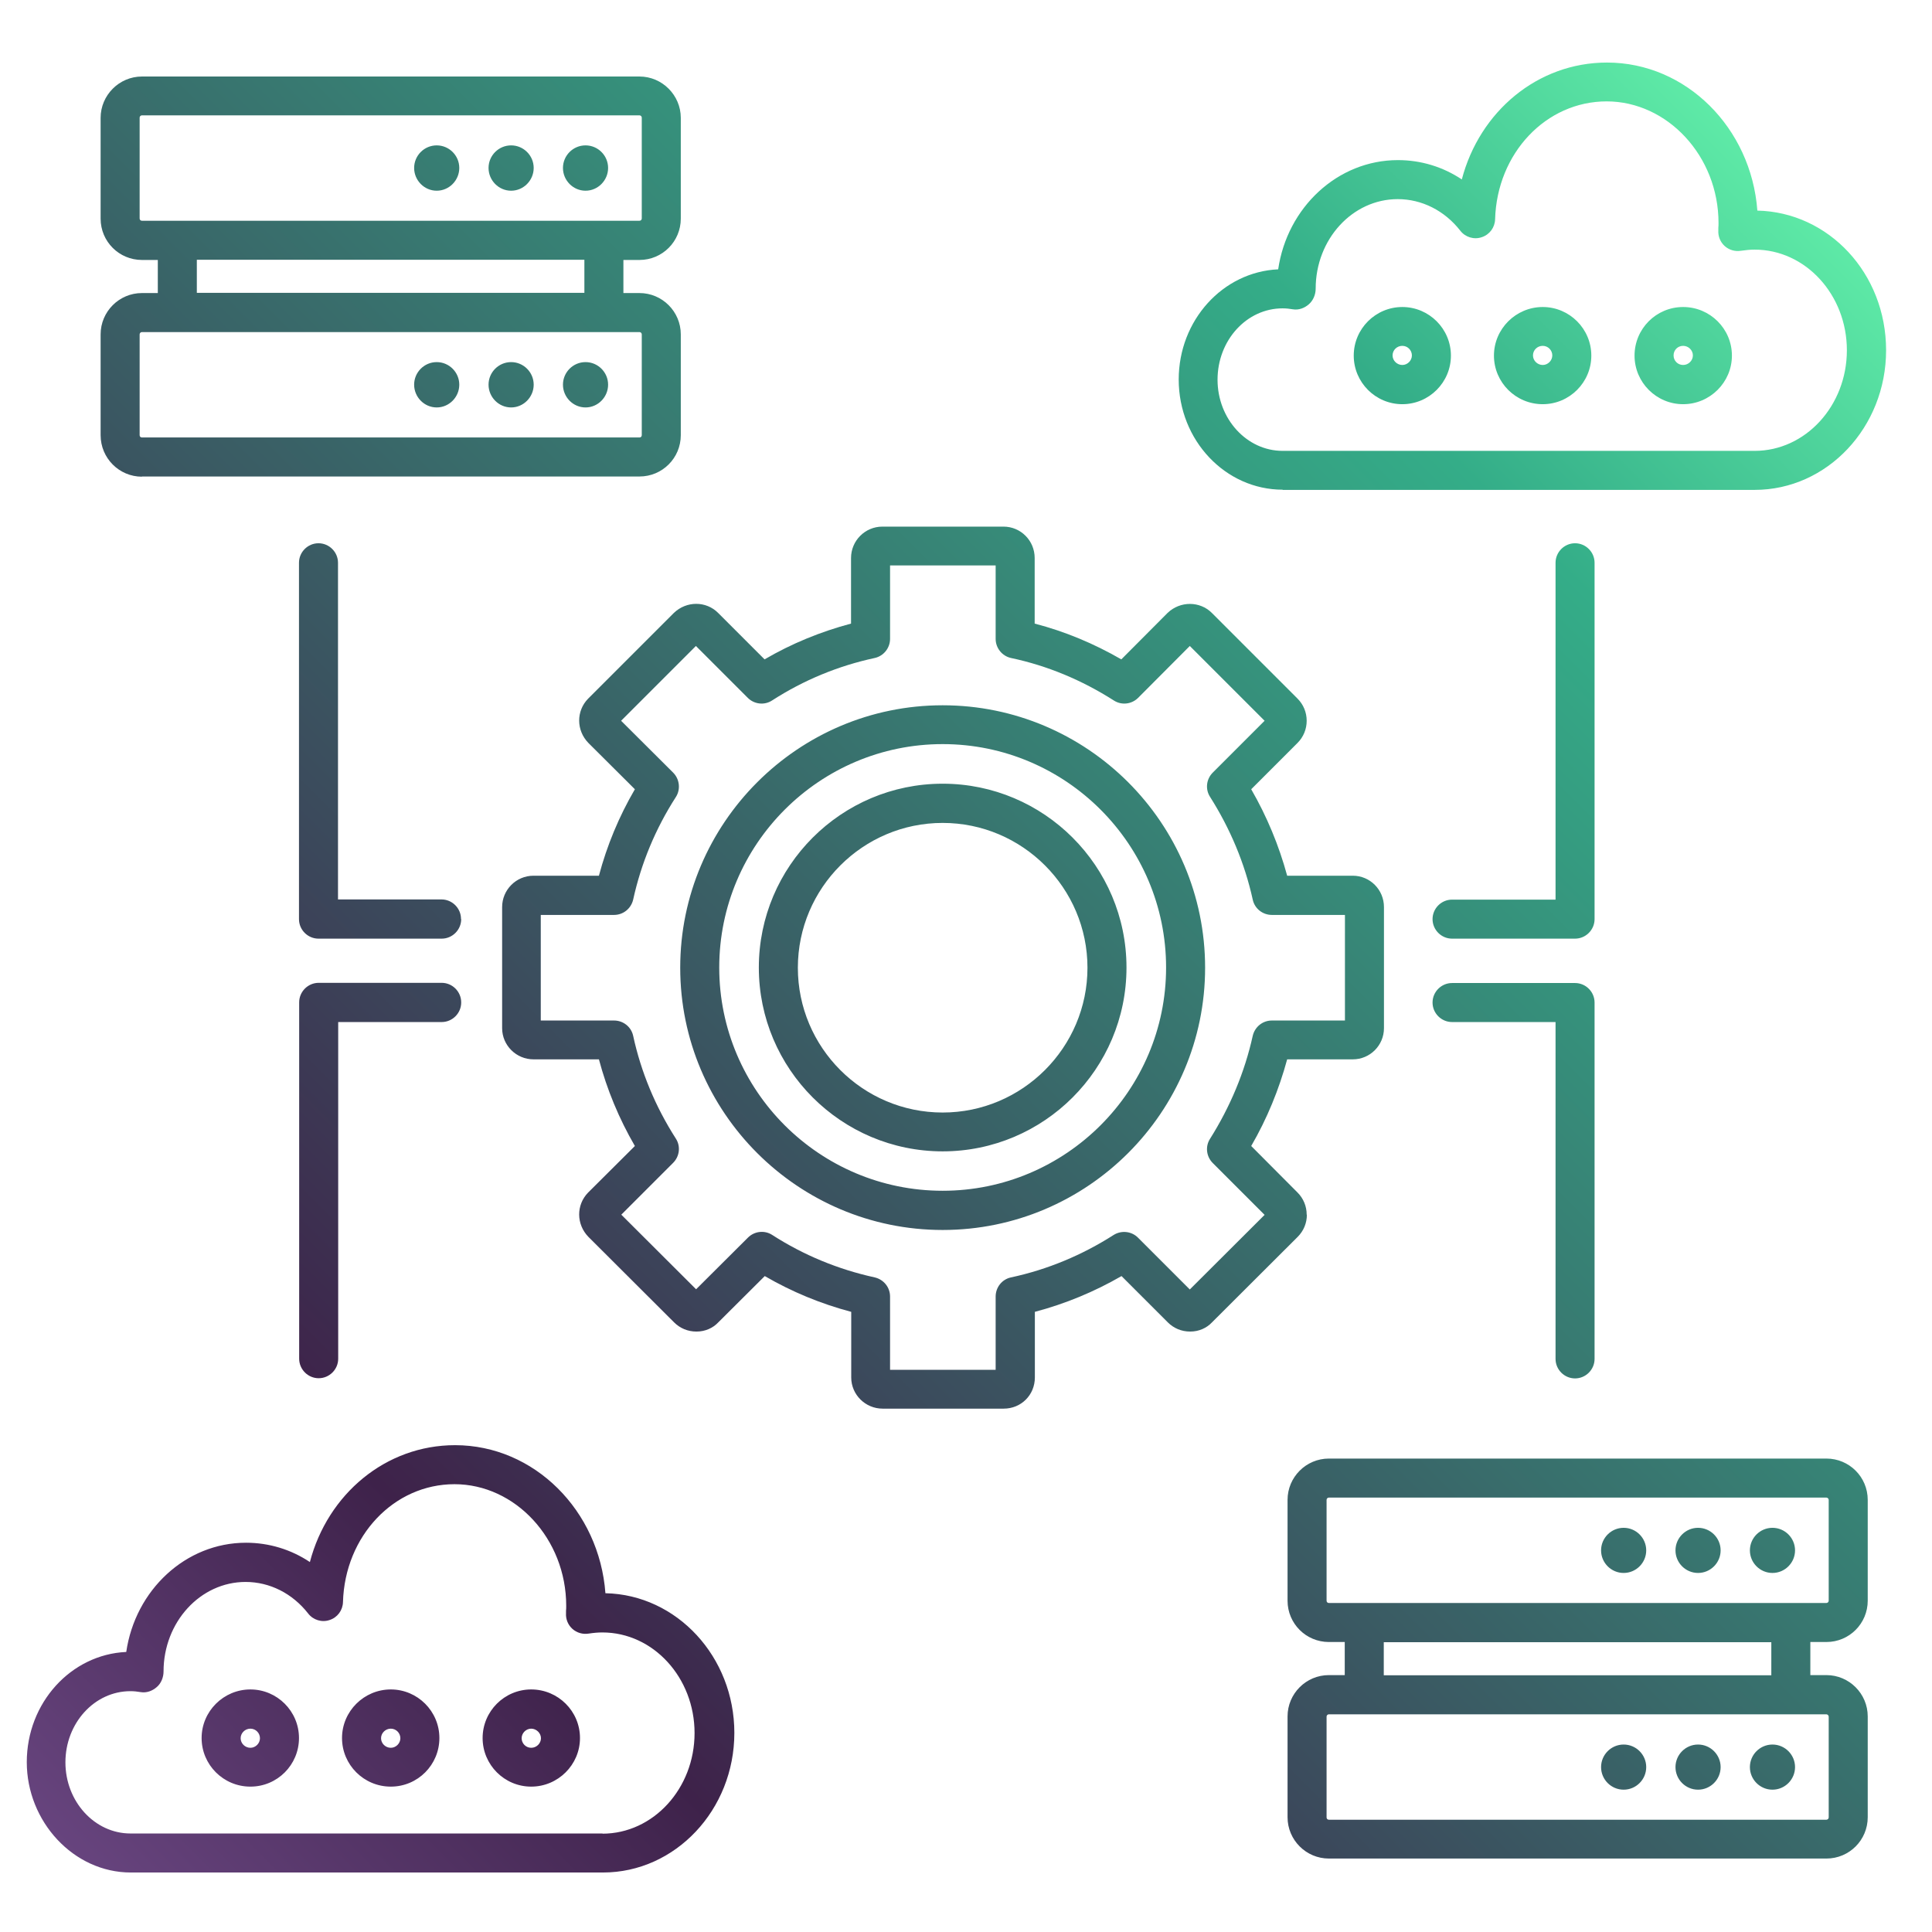
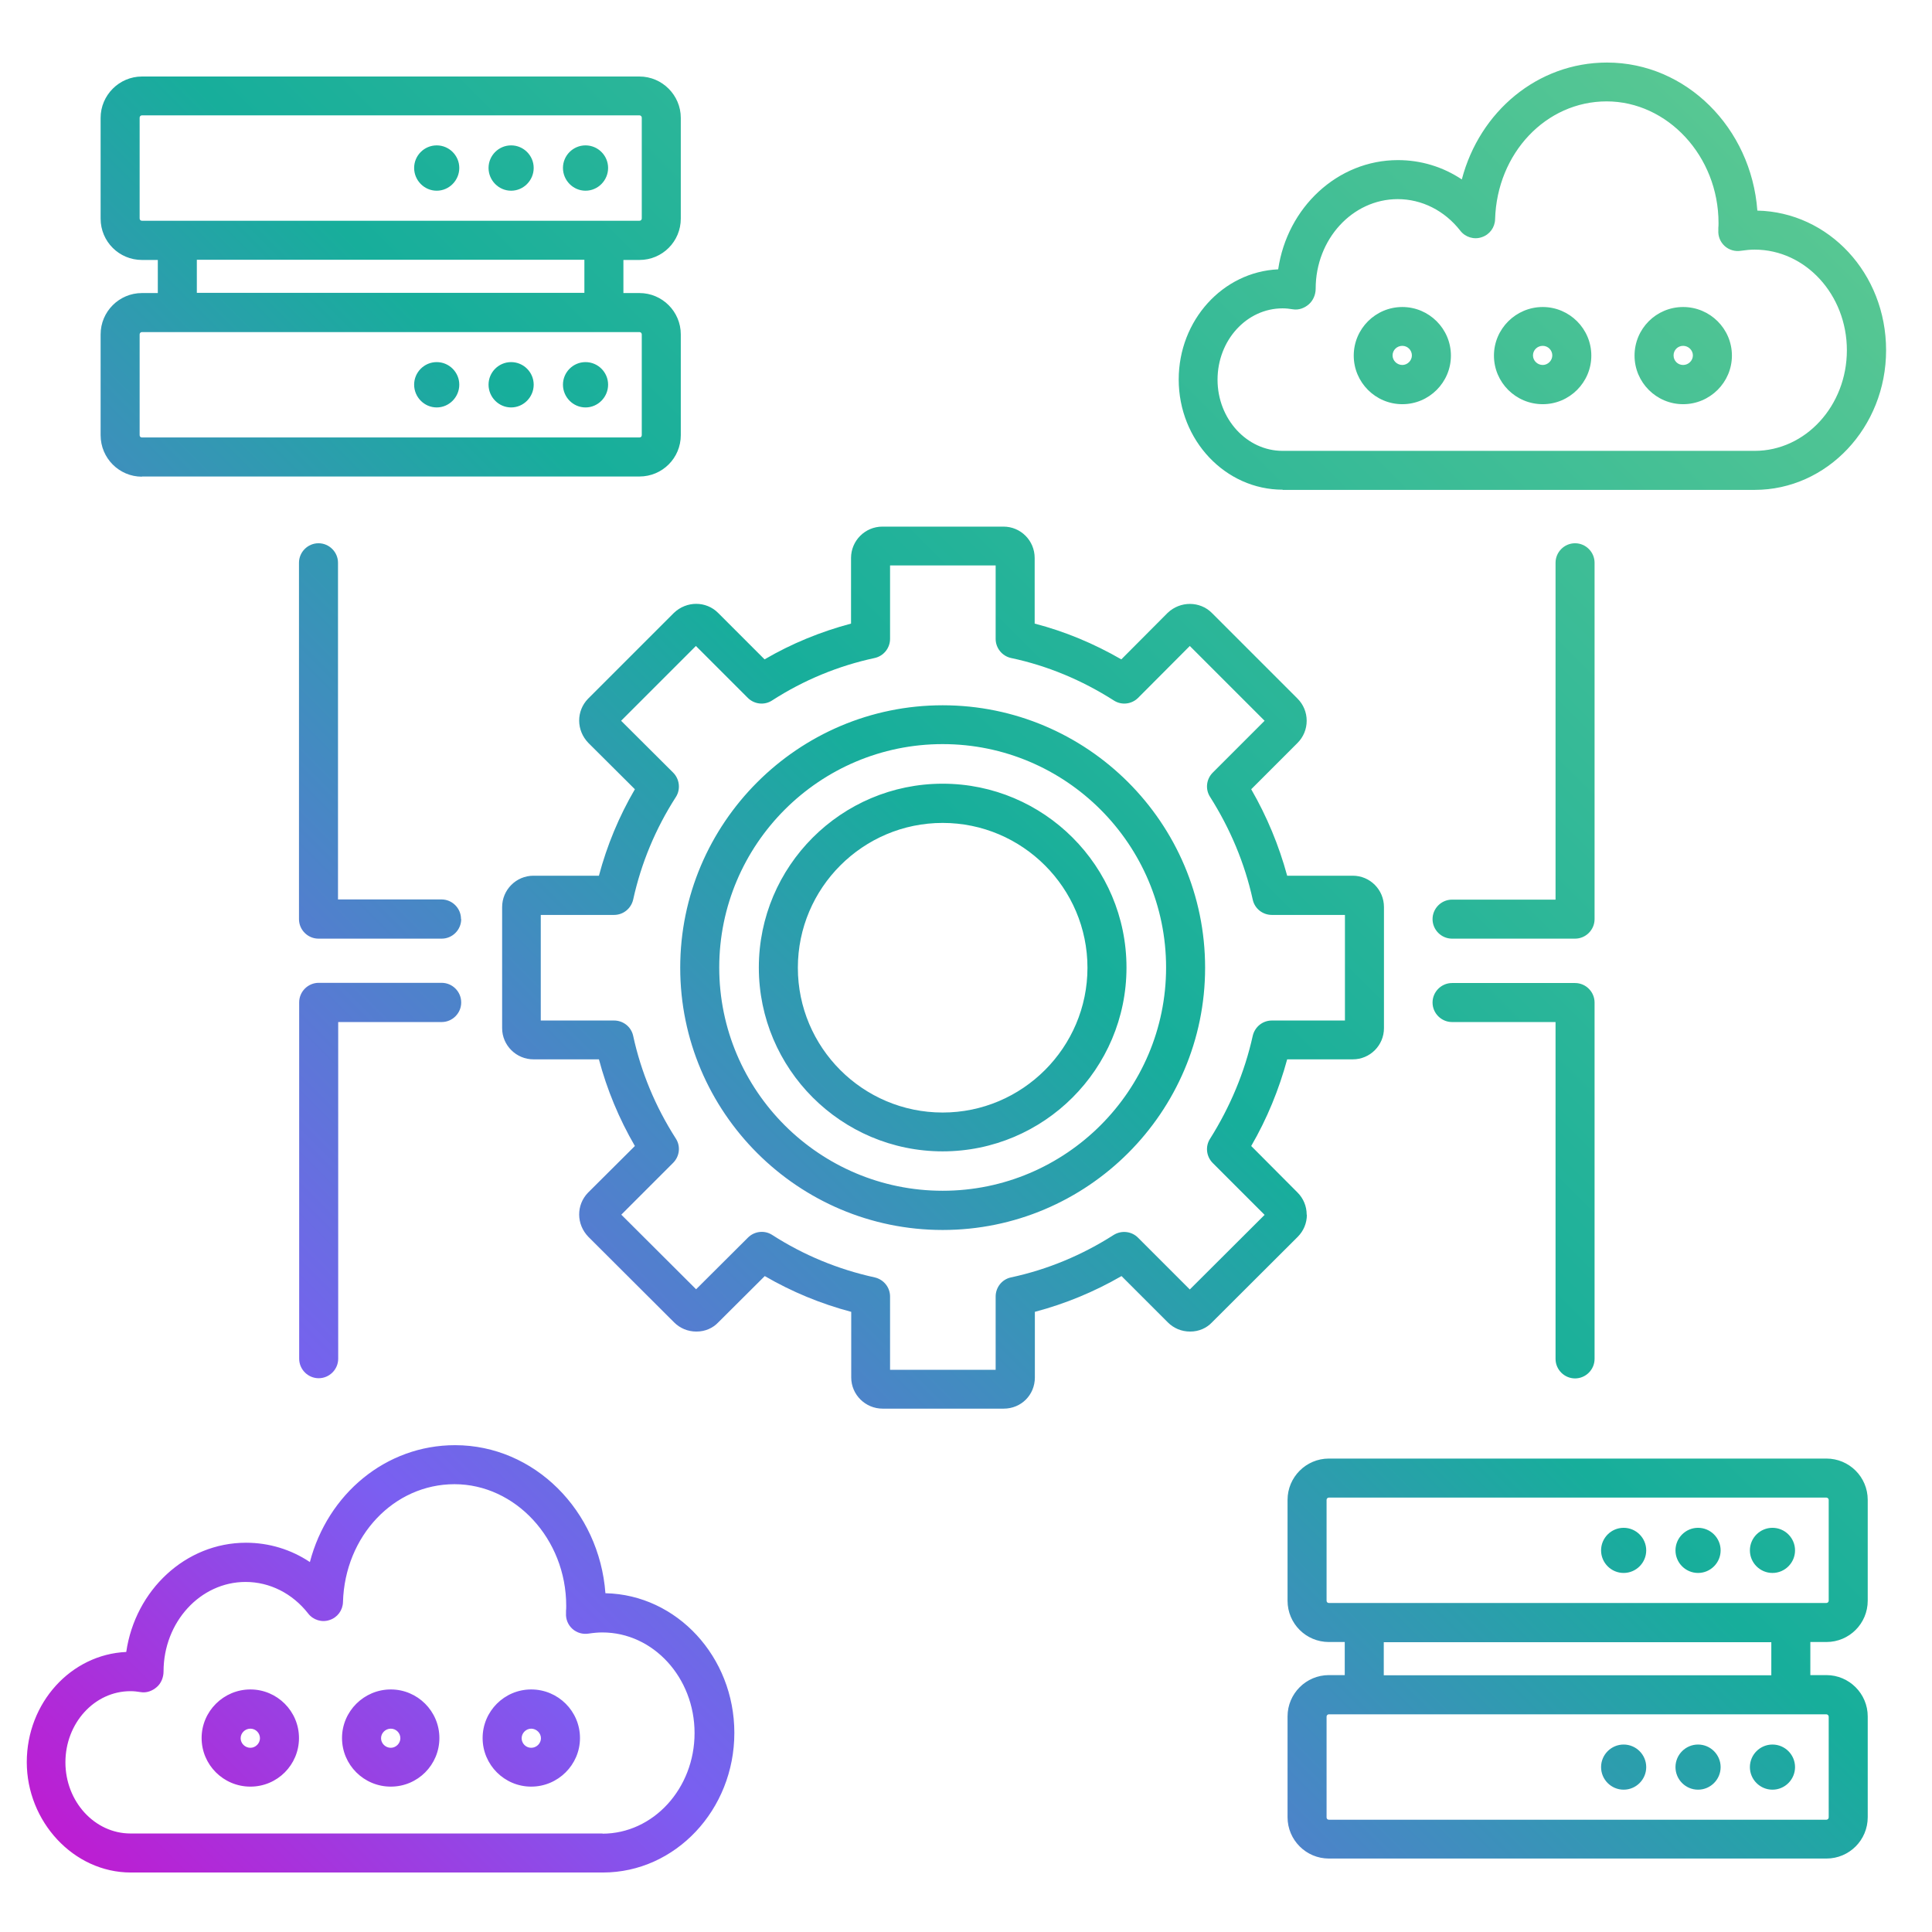
<svg xmlns="http://www.w3.org/2000/svg" id="Layer_1" data-name="Layer 1" viewBox="0 0 101 101">
  <defs>
    <style>
      .cls-1 {
        fill: url(#linear-gradient);
      }
    </style>
    <linearGradient id="linear-gradient" x1="4.41" y1="3.65" x2="92.94" y2="92.18" gradientTransform="translate(0 101.28) scale(1 -1)" gradientUnits="userSpaceOnUse">
-       <stop offset="0" stop-color="#67447e" />
-       <stop offset=".2" stop-color="#3e224a" />
-       <stop offset=".82" stop-color="#34ad88" />
-       <stop offset="1" stop-color="#5eeaa7" />
+       <stop offset="0" stop-color="#bd1dd2" />
+       <stop offset=".2" stop-color="#7a5ff1" />
+       <stop offset=".56" stop-color="#17ae9b" />
+       <stop offset="1" stop-color="#57c793" />
    </linearGradient>
  </defs>
  <path class="cls-1" d="m68.31,63.5c0-.44-.17-.85-.48-1.16l-2.42-2.43c.83-1.43,1.45-2.95,1.88-4.53h3.43c.9,0,1.63-.73,1.63-1.63v-6.33c0-.91-.73-1.64-1.63-1.64h-3.43c-.43-1.58-1.06-3.1-1.88-4.52l2.42-2.42c.31-.31.48-.72.48-1.16s-.17-.85-.48-1.16l-4.48-4.48c-.62-.62-1.65-.63-2.31,0l-2.42,2.43c-1.44-.83-2.95-1.46-4.53-1.87v-3.43c0-.91-.73-1.64-1.63-1.64h-6.33c-.91,0-1.64.74-1.64,1.64v3.43c-1.58.42-3.1,1.04-4.52,1.87l-2.43-2.43c-.63-.63-1.65-.63-2.31,0l-4.49,4.49c-.62.64-.62,1.65.02,2.31l2.43,2.42c-.83,1.42-1.46,2.94-1.88,4.52h-3.42c-.91,0-1.64.74-1.64,1.64v6.33c0,.9.74,1.63,1.64,1.63h3.42c.42,1.58,1.05,3.1,1.88,4.53l-2.45,2.44c-.62.64-.62,1.65.02,2.31l4.48,4.47c.31.31.72.48,1.16.48h.02c.44,0,.85-.18,1.13-.48l2.43-2.42c1.41.82,2.93,1.45,4.52,1.87v3.43c0,.9.74,1.63,1.64,1.63h6.33c.92,0,1.63-.72,1.63-1.63v-3.43c1.59-.42,3.11-1.05,4.53-1.87l2.42,2.42c.31.31.72.48,1.16.48h.02c.44,0,.85-.18,1.13-.48l4.48-4.47c.31-.31.48-.72.48-1.16h0Zm-6.12,3.9l-2.7-2.7c-.34-.34-.87-.39-1.27-.14-1.66,1.06-3.46,1.81-5.37,2.22-.47.1-.8.52-.8,1v3.83h-5.52v-3.83c0-.48-.33-.89-.8-1-1.92-.42-3.73-1.17-5.36-2.22-.4-.26-.93-.2-1.27.14l-2.71,2.7-3.91-3.9,2.71-2.71c.34-.34.4-.87.14-1.27-1.07-1.67-1.82-3.48-2.23-5.37-.1-.47-.52-.8-1-.8h-3.83v-5.52h3.83c.48,0,.89-.33,1-.8.42-1.91,1.17-3.71,2.23-5.36.26-.4.2-.94-.14-1.28l-2.72-2.71,3.91-3.91,2.71,2.71c.34.34.87.4,1.27.14,1.66-1.07,3.46-1.81,5.36-2.22.47-.1.81-.52.81-1v-3.84h5.52v3.84c0,.48.34.9.81,1,1.89.4,3.69,1.15,5.37,2.22.4.26.93.2,1.27-.14l2.7-2.71,3.91,3.91-2.71,2.71c-.34.34-.4.87-.14,1.27,1.05,1.66,1.81,3.46,2.23,5.37.1.47.52.8,1,.8h3.82v5.52h-3.82c-.48,0-.89.33-1,.8-.42,1.9-1.18,3.71-2.23,5.38-.26.4-.2.93.14,1.27l2.71,2.71-3.91,3.9Zm-12.91-26.43c-5.3,0-9.61,4.31-9.61,9.61s4.31,9.61,9.61,9.61,9.61-4.31,9.61-9.61-4.31-9.61-9.61-9.61h0Zm0,17.19c-4.18,0-7.57-3.4-7.57-7.57s3.4-7.57,7.57-7.57,7.57,3.4,7.57,7.57-3.4,7.57-7.57,7.57h0Zm0-21.29c-7.56,0-13.72,6.16-13.72,13.72s6.16,13.71,13.72,13.71,13.72-6.15,13.72-13.71c0-7.57-6.16-13.72-13.72-13.72h0Zm0,25.38c-6.44,0-11.68-5.23-11.68-11.67s5.24-11.68,11.68-11.68,11.68,5.24,11.68,11.68c0,6.43-5.24,11.67-11.68,11.67h0Zm46.2,14h-26.01c-1.19,0-2.16.97-2.16,2.16v5.27c0,1.2.97,2.16,2.16,2.16h.83v1.73h-.83c-1.19,0-2.16.97-2.16,2.16v5.27c0,1.19.97,2.16,2.16,2.16h26.01c1.2,0,2.16-.97,2.16-2.16v-5.27c0-1.19-.97-2.16-2.16-2.16h-.84v-1.73h.84c1.2,0,2.16-.97,2.16-2.16v-5.27c0-1.2-.97-2.16-2.16-2.16Zm0,13.37c.06,0,.12.06.12.12v5.27c0,.07-.06.12-.12.12h-26.01c-.07,0-.12-.05-.12-.12v-5.27c0-.06.05-.12.12-.12h26.01Zm-23.14-2.04v-1.73h20.26v1.73h-20.26Zm23.26-3.9c0,.07-.06.12-.12.12h-26.01c-.07,0-.12-.05-.12-.12v-5.27c0-.06.05-.12.12-.12h26.01c.06,0,.12.06.12.12v5.27h0Zm-9.54-2.63c0,.65-.53,1.18-1.18,1.18s-1.18-.53-1.18-1.18.53-1.18,1.18-1.18,1.18.53,1.18,1.18Zm3.89,0c0,.65-.53,1.18-1.18,1.18s-1.18-.53-1.18-1.18.53-1.18,1.18-1.18,1.18.53,1.18,1.18Zm3.89,0c0,.65-.53,1.18-1.18,1.18s-1.18-.53-1.18-1.18.53-1.18,1.18-1.18,1.18.53,1.18,1.18Zm-10.14,11.33c0-.65.53-1.18,1.18-1.18s1.18.53,1.18,1.18-.53,1.18-1.18,1.18-1.18-.53-1.18-1.18Zm3.89,0c0-.65.53-1.18,1.18-1.18s1.18.53,1.18,1.18-.53,1.18-1.18,1.18-1.18-.53-1.18-1.18Zm3.89,0c0-.65.53-1.18,1.18-1.18s1.18.53,1.18,1.18-.53,1.18-1.18,1.18-1.18-.53-1.18-1.18ZM7.42,24.91h26.01c1.2,0,2.16-.97,2.16-2.16v-5.27c0-1.19-.97-2.16-2.16-2.16h-.84v-1.73h.84c1.2,0,2.16-.97,2.16-2.16v-5.27c0-1.18-.97-2.16-2.16-2.16H7.42c-1.19,0-2.16.98-2.16,2.16v5.27c0,1.2.97,2.16,2.16,2.16h.83v1.73h-.83c-1.19,0-2.16.97-2.16,2.16v5.27c0,1.2.97,2.17,2.16,2.17Zm0-13.37c-.07,0-.12-.05-.12-.12v-5.27c0-.06.05-.12.12-.12h26.01c.07,0,.12.06.12.12v5.27c0,.07-.05.12-.12.12H7.42Zm23.13,2.04v1.73H10.29v-1.73h20.26Zm-23.25,3.9c0-.06.05-.12.12-.12h26.01c.07,0,.12.06.12.12v5.27c0,.07-.05.12-.12.12H7.42c-.07,0-.12-.05-.12-.12v-5.27Zm16.71-8.7c0,.65-.53,1.19-1.18,1.19s-1.18-.54-1.18-1.19.53-1.18,1.18-1.18,1.18.53,1.18,1.18Zm3.89,0c0,.65-.53,1.19-1.18,1.19s-1.18-.54-1.18-1.19.53-1.18,1.18-1.18,1.18.53,1.18,1.18Zm3.89,0c0,.65-.53,1.19-1.18,1.19s-1.18-.54-1.18-1.19.53-1.18,1.18-1.18,1.18.53,1.18,1.18Zm-10.14,11.33c0-.65.53-1.18,1.18-1.18s1.18.53,1.18,1.18-.53,1.19-1.18,1.19c-.65,0-1.18-.54-1.18-1.19Zm3.89,0c0-.65.53-1.18,1.18-1.18s1.18.53,1.18,1.18-.53,1.19-1.18,1.19c-.65,0-1.18-.54-1.18-1.19Zm3.89,0c0-.65.53-1.18,1.18-1.18s1.18.53,1.18,1.18-.53,1.19-1.18,1.19c-.65,0-1.18-.54-1.18-1.19Zm2.22,63.18c-.32-4.32-3.72-7.74-7.86-7.74-3.63,0-6.66,2.56-7.59,6.11-.99-.66-2.14-1.01-3.34-1.01-3.16,0-5.79,2.48-6.26,5.71-2.89.13-5.2,2.66-5.2,5.76s2.44,5.77,5.44,5.77h24.68c3.79,0,6.87-3.28,6.87-7.3,0-3.98-3.01-7.22-6.73-7.3Zm-.14,12.56H6.82c-1.87,0-3.4-1.67-3.4-3.72s1.52-3.72,3.4-3.72c.18,0,.36.02.54.05.3.05.6-.06.83-.26.23-.19.36-.51.36-.82,0-2.58,1.92-4.68,4.29-4.68,1.26,0,2.45.6,3.27,1.65.26.34.72.48,1.12.34.41-.13.69-.51.7-.94.1-3.45,2.66-6.16,5.83-6.16s5.84,2.85,5.84,6.36c0,.09,0,.18-.01.26v.12c-.02.31.1.61.33.82.23.21.55.3.85.25.27-.04.5-.06.72-.06,2.66,0,4.82,2.36,4.82,5.26s-2.16,5.26-4.82,5.26h0Zm-18.42-7.53c-1.4,0-2.55,1.14-2.55,2.54s1.14,2.54,2.55,2.54,2.54-1.14,2.54-2.54-1.14-2.54-2.54-2.54Zm0,3.05c-.28,0-.51-.23-.51-.5s.23-.5.51-.5.5.23.5.5-.23.5-.5.5Zm7.34-3.05c-1.4,0-2.55,1.14-2.55,2.54s1.14,2.54,2.55,2.54,2.54-1.14,2.54-2.54-1.14-2.54-2.54-2.54Zm0,3.05c-.28,0-.51-.23-.51-.5s.23-.5.51-.5.5.23.5.5-.23.5-.5.5Zm7.34-3.05c-1.4,0-2.54,1.14-2.54,2.54s1.14,2.54,2.54,2.54,2.55-1.14,2.55-2.54-1.14-2.54-2.55-2.54Zm0,3.05c-.28,0-.5-.23-.5-.5s.23-.5.5-.5.51.23.51.5-.23.5-.51.5ZM67.05,25.61h24.68c3.79,0,6.87-3.27,6.87-7.3s-3.01-7.22-6.73-7.3c-.32-4.32-3.72-7.74-7.86-7.74-3.63,0-6.66,2.56-7.59,6.11-.99-.66-2.14-1.01-3.34-1.01-3.16,0-5.79,2.48-6.26,5.71-2.89.13-5.2,2.66-5.2,5.76,0,3.18,2.44,5.76,5.44,5.76h0Zm0-9.49c.18,0,.37.02.54.05.3.05.6-.06.83-.26s.36-.51.36-.82c0-2.58,1.92-4.68,4.29-4.68,1.26,0,2.45.6,3.27,1.65.26.34.72.48,1.12.34.41-.13.69-.51.7-.94.1-3.45,2.66-6.16,5.83-6.16s5.85,2.85,5.85,6.36c0,.08,0,.17-.01.25v.13c-.02.31.1.61.33.82.23.21.55.3.85.25.27-.04.5-.06.72-.06,2.66,0,4.82,2.36,4.82,5.26s-2.16,5.26-4.82,5.26h-24.68c-1.87,0-3.4-1.67-3.4-3.72,0-2.06,1.52-3.73,3.4-3.73h0Zm6.26,5.01c1.4,0,2.54-1.14,2.54-2.54s-1.14-2.54-2.54-2.54-2.54,1.14-2.54,2.54,1.14,2.54,2.54,2.54Zm0-3.05c.28,0,.5.23.5.5s-.23.5-.5.5-.51-.22-.51-.5c0-.28.23-.5.51-.5Zm7.34,3.05c1.4,0,2.54-1.14,2.54-2.54s-1.14-2.54-2.54-2.54-2.55,1.14-2.55,2.54,1.14,2.54,2.55,2.54Zm0-3.05c.28,0,.5.23.5.5s-.23.5-.5.5-.51-.22-.51-.5.23-.5.51-.5Zm7.34,3.05c1.4,0,2.55-1.14,2.55-2.54s-1.14-2.54-2.55-2.54-2.54,1.14-2.54,2.54,1.14,2.54,2.54,2.54Zm0-3.05c.28,0,.51.23.51.5s-.23.5-.51.5-.5-.22-.5-.5c0-.28.22-.5.5-.5Zm-63.88,29.97c0,.56-.46,1.02-1.02,1.02h-6.44c-.56,0-1.02-.46-1.02-1.02v-18.63c0-.56.46-1.02,1.02-1.02s1.02.46,1.02,1.02v17.6h5.41c.56,0,1.02.46,1.02,1.02h0Zm0,4.36c0,.56-.46,1.02-1.02,1.02h-5.41v17.6c0,.56-.46,1.02-1.02,1.02s-1.02-.46-1.02-1.02v-18.63c0-.56.46-1.02,1.02-1.02h6.43c.56,0,1.02.46,1.02,1.02Zm59.25-4.36c0,.56-.46,1.02-1.02,1.02h-6.43c-.56,0-1.02-.46-1.02-1.02s.46-1.02,1.02-1.02h5.41v-17.61c0-.56.46-1.02,1.02-1.02s1.02.46,1.02,1.02v18.63Zm-2.04,22.98v-17.6h-5.41c-.56,0-1.02-.46-1.02-1.02s.46-1.02,1.02-1.02h6.43c.56,0,1.02.46,1.02,1.02v18.63c0,.56-.46,1.02-1.02,1.02s-1.02-.46-1.02-1.02Z" />
</svg>
